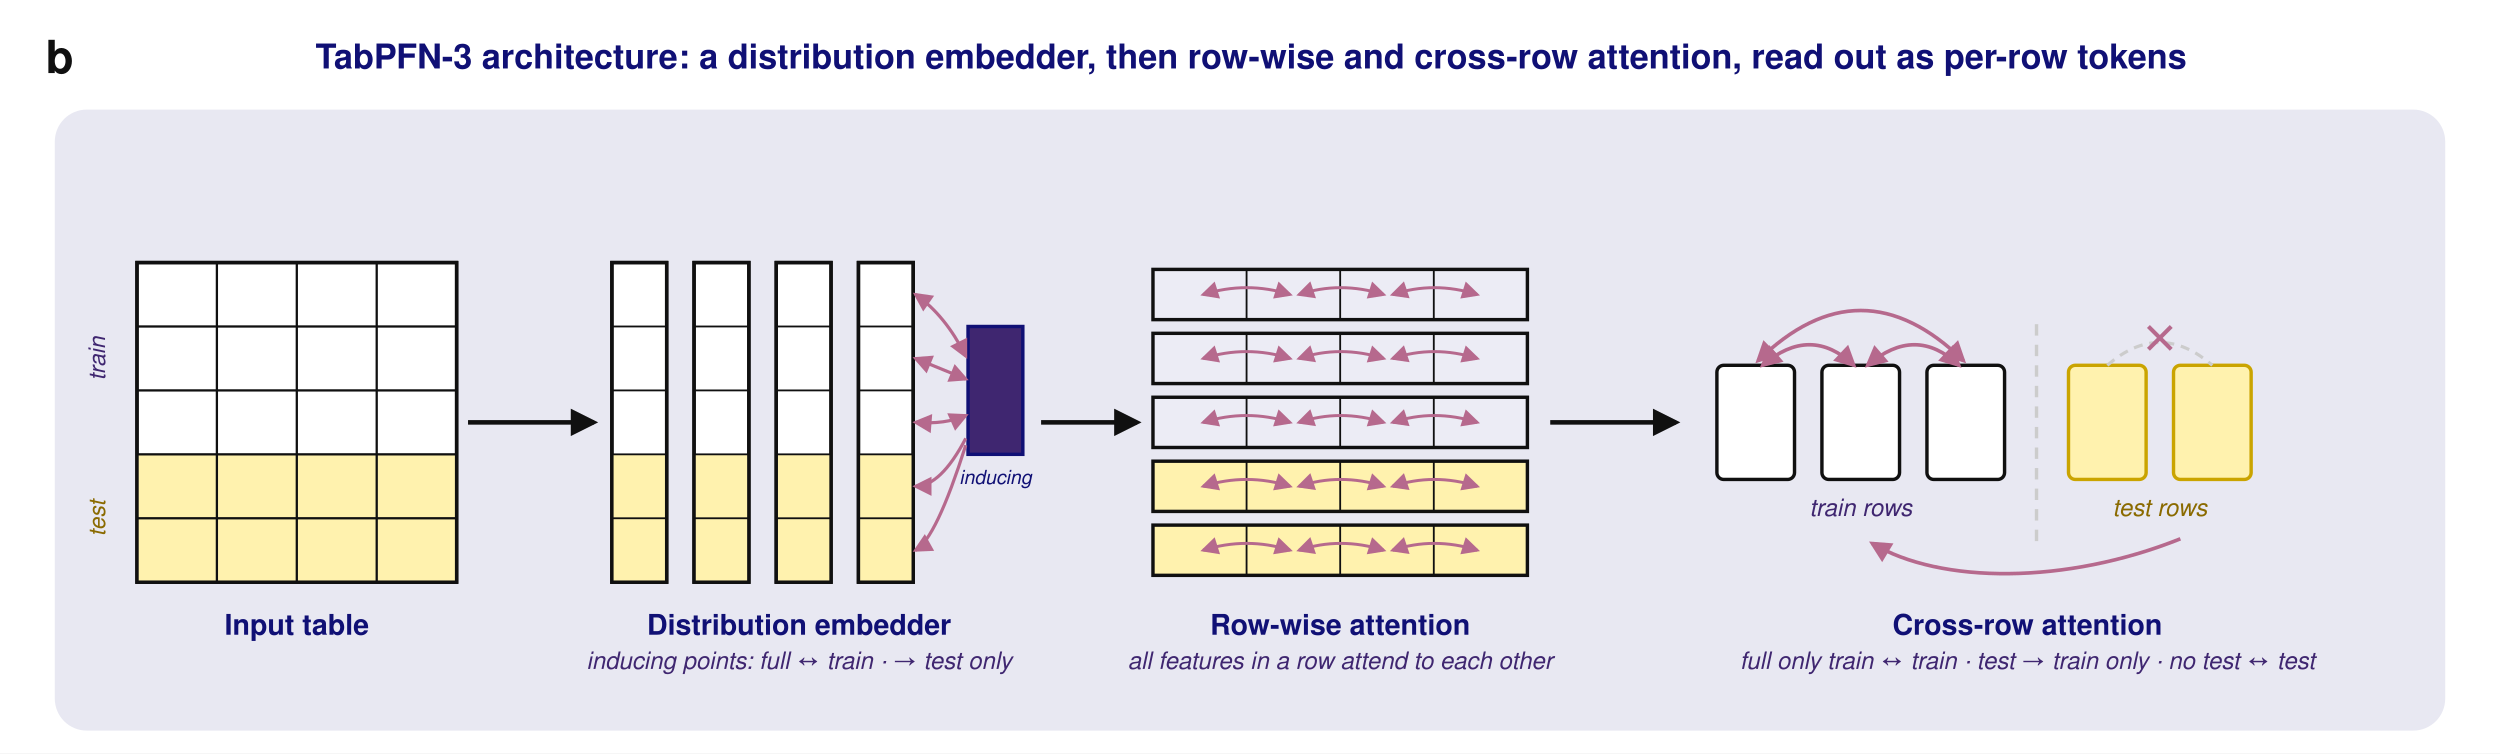
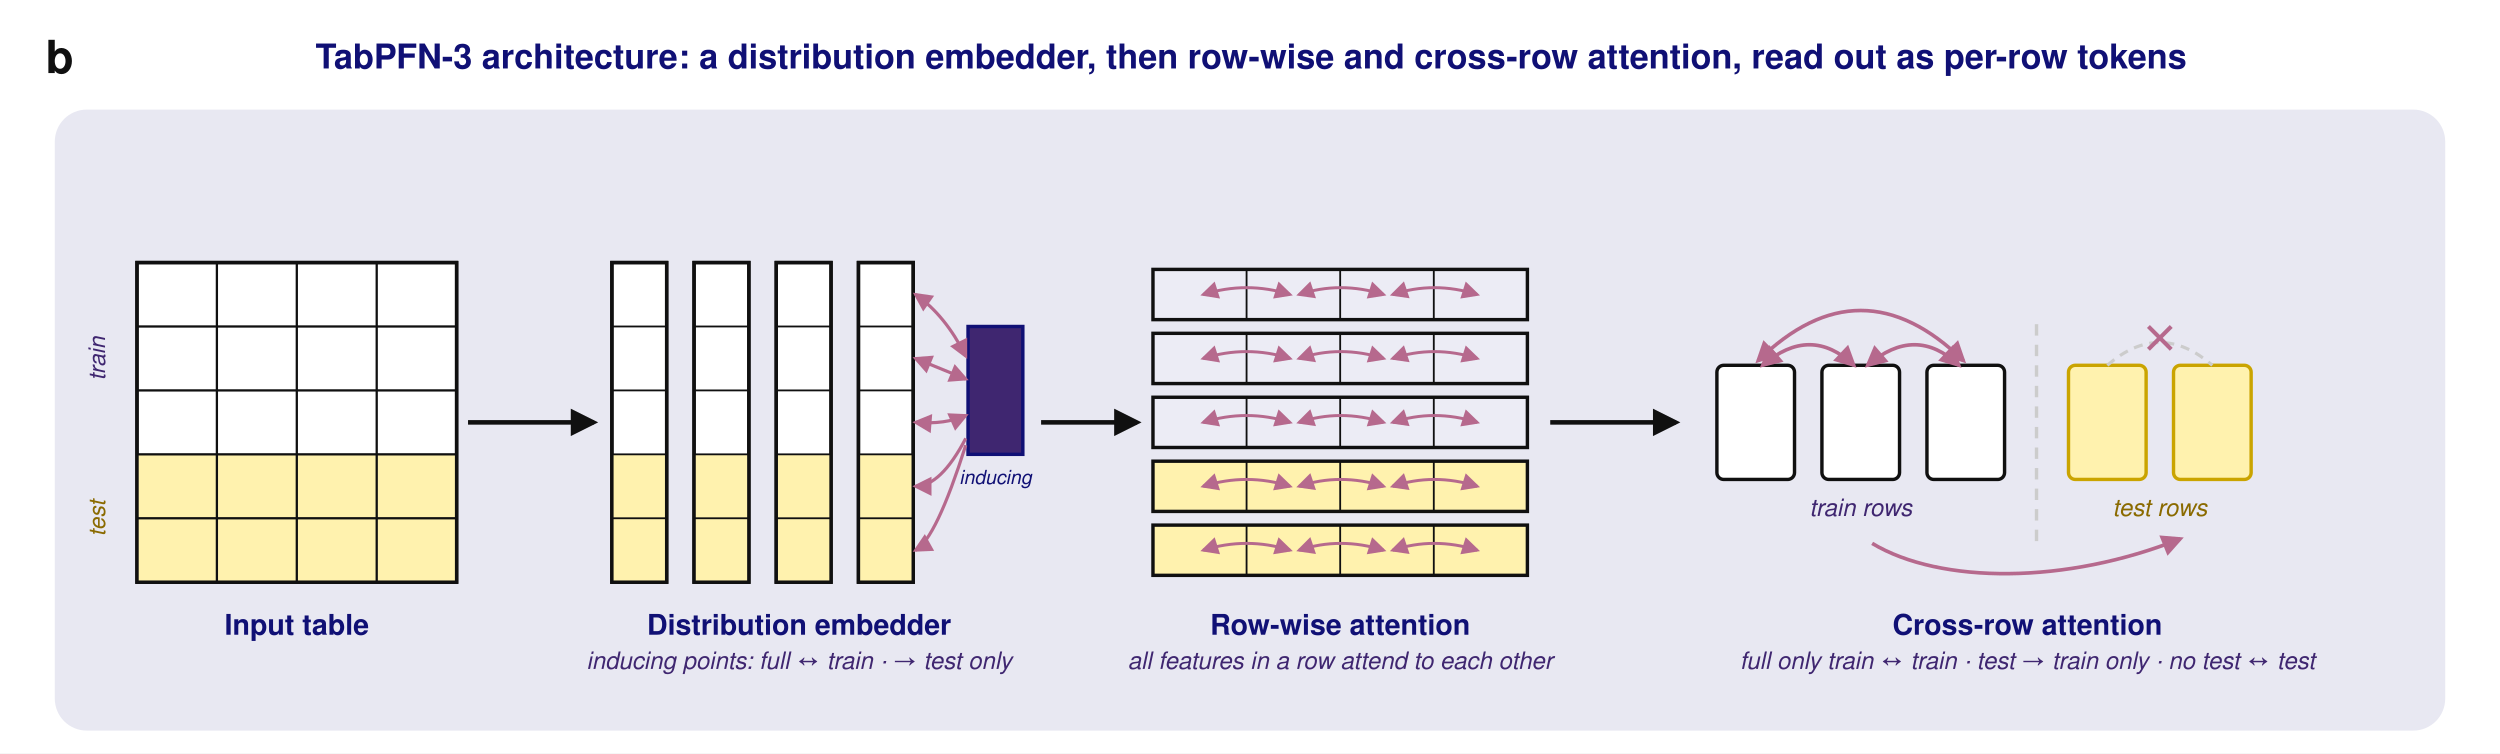
<svg xmlns="http://www.w3.org/2000/svg" viewBox="0 0 1095 330" font-family="Helvetica, Arial, sans-serif">
  <defs>
    <marker id="arr" markerWidth="9" markerHeight="9" refX="5" refY="3" orient="auto" markerUnits="strokeWidth">
      <path d="M0,0 L6,3 L0,6 z" fill="#101010" />
    </marker>
    <marker id="tip" markerWidth="8" markerHeight="8" refX="5" refY="3" orient="auto-start-reverse" markerUnits="strokeWidth">
      <path d="M0,0 L6,3 L0,6 z" fill="#b6698d" />
    </marker>
  </defs>
  <rect x="0" y="0" width="1095" height="330" fill="#ffffff" />
  <text x="20" y="32" font-size="20" font-weight="700" fill="#101010">b</text>
  <text x="548" y="30" text-anchor="middle" font-size="15" font-weight="600" fill="#101075">TabPFN-3 architecture: a distribution embedder, then row-wise and cross-row attention, read out as per-row tokens</text>
  <rect x="24" y="48" width="1047" height="272" rx="14" fill="#e8e8f2" />
  <rect x="60" y="115" width="140" height="140" fill="#ffffff" stroke="#101010" stroke-width="1.5" />
  <rect x="60" y="199" width="140" height="56" fill="#fff2ae" />
  <g stroke="#101010" stroke-width="1">
    <line x1="95" y1="115" x2="95" y2="255" />
    <line x1="130" y1="115" x2="130" y2="255" />
    <line x1="165" y1="115" x2="165" y2="255" />
    <line x1="60" y1="143" x2="200" y2="143" />
    <line x1="60" y1="171" x2="200" y2="171" />
    <line x1="60" y1="199" x2="200" y2="199" />
    <line x1="60" y1="227" x2="200" y2="227" />
  </g>
  <rect x="60" y="115" width="140" height="140" fill="none" stroke="#101010" stroke-width="1.5" />
  <text x="46" y="157" font-size="10" font-style="italic" fill="#3f2670" text-anchor="middle" transform="rotate(-90 46 157)">train</text>
  <text x="46" y="227" font-size="10" font-style="italic" fill="#8a6a00" text-anchor="middle" transform="rotate(-90 46 227)">test</text>
  <text x="130" y="278" text-anchor="middle" font-size="12.5" font-weight="600" fill="#101075">Input table</text>
  <line x1="205" y1="185" x2="260" y2="185" stroke="#101010" stroke-width="2" marker-end="url(#arr)" />
  <g stroke="#101010" stroke-width="1.5" fill="#ffffff">
    <rect x="268" y="115" width="24" height="140" />
    <rect x="304" y="115" width="24" height="140" />
    <rect x="340" y="115" width="24" height="140" />
    <rect x="376" y="115" width="24" height="140" />
  </g>
  <g fill="#fff2ae">
    <rect x="268" y="199" width="24" height="56" />
    <rect x="304" y="199" width="24" height="56" />
    <rect x="340" y="199" width="24" height="56" />
    <rect x="376" y="199" width="24" height="56" />
  </g>
  <g stroke="#101010" stroke-width="0.8">
    <line x1="268" y1="143" x2="292" y2="143" />
    <line x1="268" y1="171" x2="292" y2="171" />
    <line x1="268" y1="199" x2="292" y2="199" />
    <line x1="268" y1="227" x2="292" y2="227" />
    <line x1="304" y1="143" x2="328" y2="143" />
    <line x1="304" y1="171" x2="328" y2="171" />
    <line x1="304" y1="199" x2="328" y2="199" />
    <line x1="304" y1="227" x2="328" y2="227" />
    <line x1="340" y1="143" x2="364" y2="143" />
    <line x1="340" y1="171" x2="364" y2="171" />
    <line x1="340" y1="199" x2="364" y2="199" />
    <line x1="340" y1="227" x2="364" y2="227" />
    <line x1="376" y1="143" x2="400" y2="143" />
    <line x1="376" y1="171" x2="400" y2="171" />
    <line x1="376" y1="199" x2="400" y2="199" />
    <line x1="376" y1="227" x2="400" y2="227" />
  </g>
  <g stroke="#101010" stroke-width="1.5" fill="none">
    <rect x="268" y="115" width="24" height="140" />
    <rect x="304" y="115" width="24" height="140" />
    <rect x="340" y="115" width="24" height="140" />
    <rect x="376" y="115" width="24" height="140" />
  </g>
  <rect x="424" y="143" width="24" height="56" fill="#3f2670" stroke="#101075" stroke-width="1.5" />
  <g fill="none" stroke="#b6698d" stroke-width="1.4">
    <path d="M401,129 Q414,138 423,156" marker-start="url(#tip)" marker-end="url(#tip)" />
    <path d="M401,157 L423,166" marker-start="url(#tip)" marker-end="url(#tip)" />
    <path d="M401,185 Q414,186 423,182" marker-start="url(#tip)" marker-end="url(#tip)" />
  </g>
  <g fill="none" stroke="#b6698d" stroke-width="1.4">
    <path d="M423,192 Q412,213 401,213" marker-end="url(#tip)" />
    <path d="M423,195 Q410,236 401,241" marker-end="url(#tip)" />
  </g>
  <text x="436" y="212" text-anchor="middle" font-size="8.5" font-style="italic" fill="#101075">inducing</text>
  <text x="350" y="278" text-anchor="middle" font-size="12.5" font-weight="600" fill="#101075">Distribution embedder</text>
  <text x="350" y="293" text-anchor="middle" font-size="10.5" font-style="italic" fill="#3f2670">inducing points: full ↔ train · → test only</text>
  <line x1="456" y1="185" x2="498" y2="185" stroke="#101010" stroke-width="2" marker-end="url(#arr)" />
  <g stroke="#101010" stroke-width="1.5">
    <rect x="505" y="118" width="164" height="22" fill="#ececf5" />
    <rect x="505" y="146" width="164" height="22" fill="#ececf5" />
    <rect x="505" y="174" width="164" height="22" fill="#ececf5" />
    <rect x="505" y="202" width="164" height="22" fill="#fff2ae" />
    <rect x="505" y="230" width="164" height="22" fill="#fff2ae" />
  </g>
  <g stroke="#101010" stroke-width="0.8">
    <line x1="546" y1="118" x2="546" y2="140" />
    <line x1="587" y1="118" x2="587" y2="140" />
    <line x1="628" y1="118" x2="628" y2="140" />
    <line x1="546" y1="146" x2="546" y2="168" />
    <line x1="587" y1="146" x2="587" y2="168" />
    <line x1="628" y1="146" x2="628" y2="168" />
    <line x1="546" y1="174" x2="546" y2="196" />
    <line x1="587" y1="174" x2="587" y2="196" />
    <line x1="628" y1="174" x2="628" y2="196" />
    <line x1="546" y1="202" x2="546" y2="224" />
    <line x1="587" y1="202" x2="587" y2="224" />
    <line x1="628" y1="202" x2="628" y2="224" />
    <line x1="546" y1="230" x2="546" y2="252" />
    <line x1="587" y1="230" x2="587" y2="252" />
    <line x1="628" y1="230" x2="628" y2="252" />
  </g>
  <g fill="none" stroke="#b6698d" stroke-width="1.3">
    <path d="M527,129 Q546,123 565,129" marker-start="url(#tip)" marker-end="url(#tip)" />
    <path d="M569,129 Q587,123 606,129" marker-start="url(#tip)" marker-end="url(#tip)" />
    <path d="M610,129 Q628,123 647,129" marker-start="url(#tip)" marker-end="url(#tip)" />
    <path d="M527,157 Q546,151 565,157" marker-start="url(#tip)" marker-end="url(#tip)" />
    <path d="M569,157 Q587,151 606,157" marker-start="url(#tip)" marker-end="url(#tip)" />
    <path d="M610,157 Q628,151 647,157" marker-start="url(#tip)" marker-end="url(#tip)" />
    <path d="M527,185 Q546,179 565,185" marker-start="url(#tip)" marker-end="url(#tip)" />
    <path d="M569,185 Q587,179 606,185" marker-start="url(#tip)" marker-end="url(#tip)" />
    <path d="M610,185 Q628,179 647,185" marker-start="url(#tip)" marker-end="url(#tip)" />
    <path d="M527,213 Q546,207 565,213" marker-start="url(#tip)" marker-end="url(#tip)" />
    <path d="M569,213 Q587,207 606,213" marker-start="url(#tip)" marker-end="url(#tip)" />
    <path d="M610,213 Q628,207 647,213" marker-start="url(#tip)" marker-end="url(#tip)" />
    <path d="M527,241 Q546,235 565,241" marker-start="url(#tip)" marker-end="url(#tip)" />
    <path d="M569,241 Q587,235 606,241" marker-start="url(#tip)" marker-end="url(#tip)" />
    <path d="M610,241 Q628,235 647,241" marker-start="url(#tip)" marker-end="url(#tip)" />
  </g>
  <text x="587" y="278" text-anchor="middle" font-size="12.5" font-weight="600" fill="#101075">Row-wise attention</text>
  <text x="587" y="293" text-anchor="middle" font-size="10.5" font-style="italic" fill="#3f2670">all features in a row attend to each other</text>
  <line x1="679" y1="185" x2="734" y2="185" stroke="#101010" stroke-width="2" marker-end="url(#arr)" />
  <g stroke="#101010" stroke-width="1.5" fill="#ffffff">
    <rect x="752" y="160" width="34" height="50" rx="3" />
    <rect x="798" y="160" width="34" height="50" rx="3" />
    <rect x="844" y="160" width="34" height="50" rx="3" />
  </g>
  <line x1="892" y1="142" x2="892" y2="238" stroke="#cccccc" stroke-width="1.5" stroke-dasharray="5 4" />
  <g stroke="#caa400" stroke-width="1.5" fill="#fff2ae">
    <rect x="906" y="160" width="34" height="50" rx="3" />
    <rect x="952" y="160" width="34" height="50" rx="3" />
  </g>
  <g fill="none" stroke="#b6698d" stroke-width="1.6">
    <path d="M772,160 Q793,142 812,160" marker-start="url(#tip)" marker-end="url(#tip)" />
    <path d="M818,160 Q839,142 858,160" marker-start="url(#tip)" marker-end="url(#tip)" />
    <path d="M770,158 Q815,114 860,158" marker-start="url(#tip)" marker-end="url(#tip)" />
  </g>
-   <path d="M955,236 C 905,256 850,256 820,238" fill="none" stroke="#b6698d" stroke-width="1.6" marker-end="url(#tip)" />
+   <path d="M820,238 C 850,256 905,256 955,236" fill="none" stroke="#b6698d" stroke-width="1.6" marker-end="url(#tip)" />
  <path d="M923,160 Q946,140 969,160" fill="none" stroke="#cccccc" stroke-width="1.4" stroke-dasharray="4 3" />
  <g stroke="#b6698d" stroke-width="1.8">
    <line x1="941" y1="143" x2="951" y2="153" />
    <line x1="951" y1="143" x2="941" y2="153" />
  </g>
  <text x="815" y="226" text-anchor="middle" font-size="10.5" font-style="italic" fill="#3f2670">train rows</text>
  <text x="946" y="226" text-anchor="middle" font-size="10.5" font-style="italic" fill="#8a6a00">test rows</text>
  <text x="888" y="278" text-anchor="middle" font-size="12.5" font-weight="600" fill="#101075">Cross-row attention</text>
  <text x="888" y="293" text-anchor="middle" font-size="10.5" font-style="italic" fill="#3f2670">full only train ↔ train · test → train only · no test ↔ test</text>
</svg>
